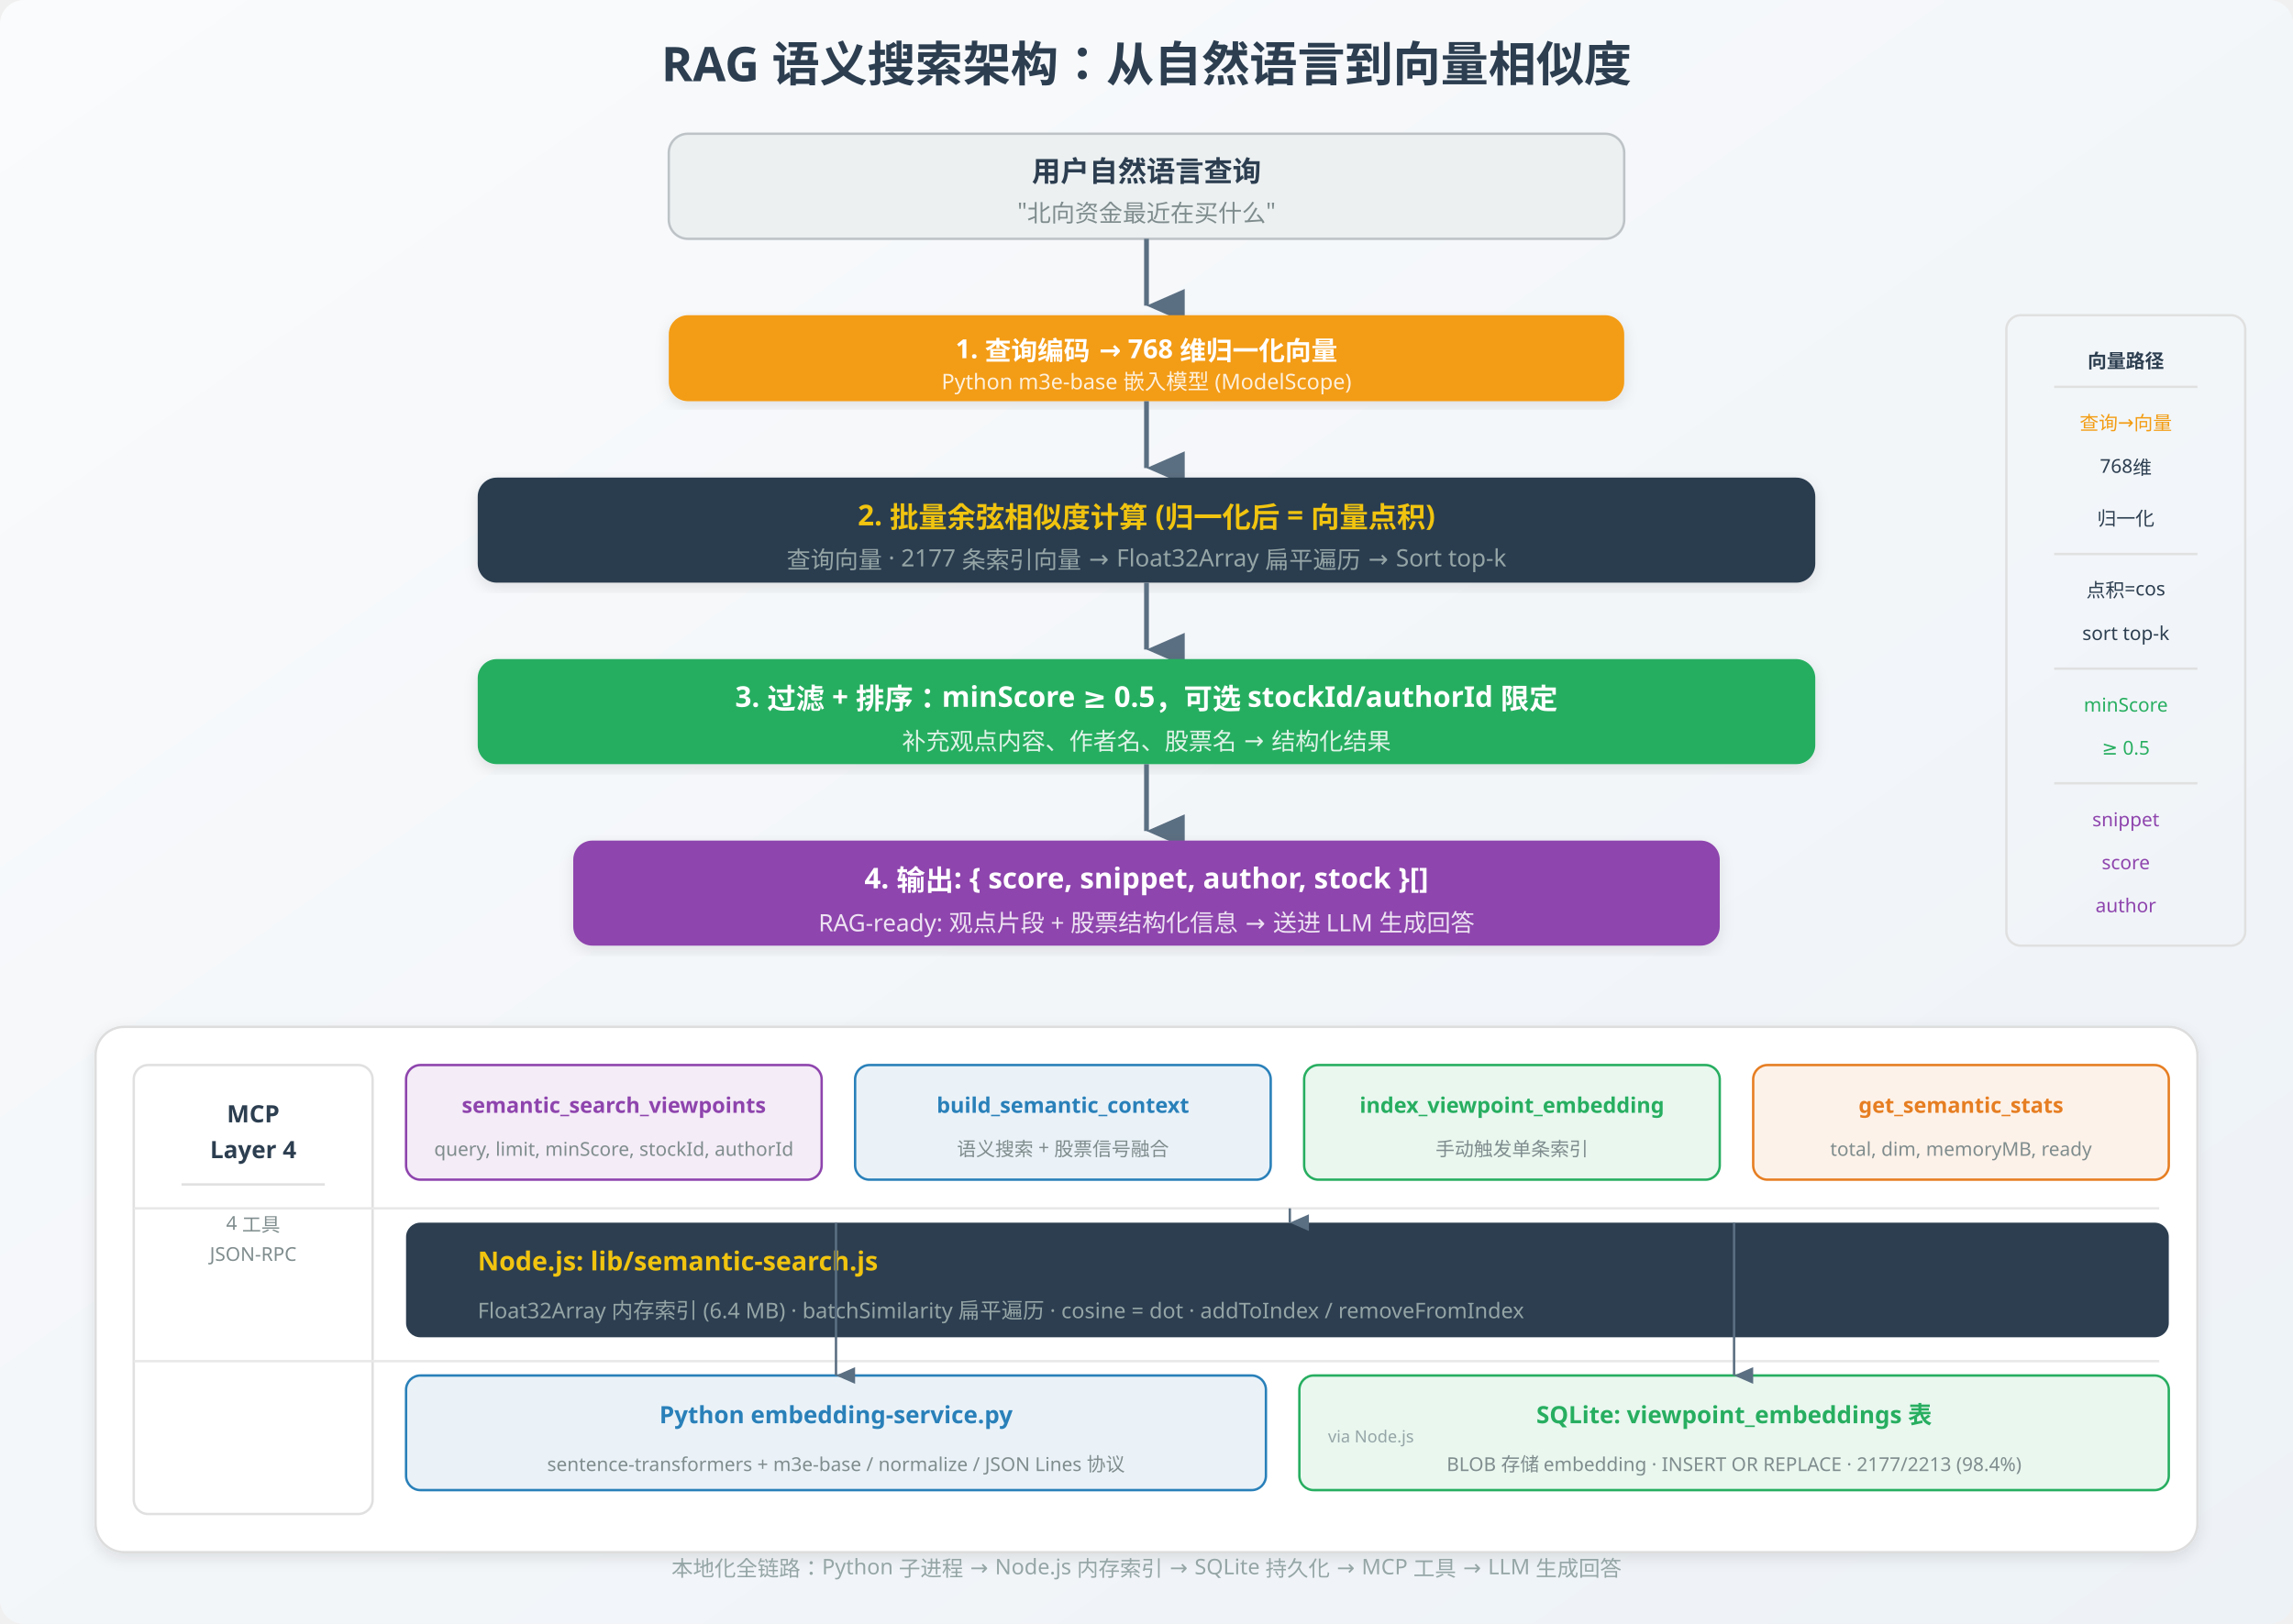
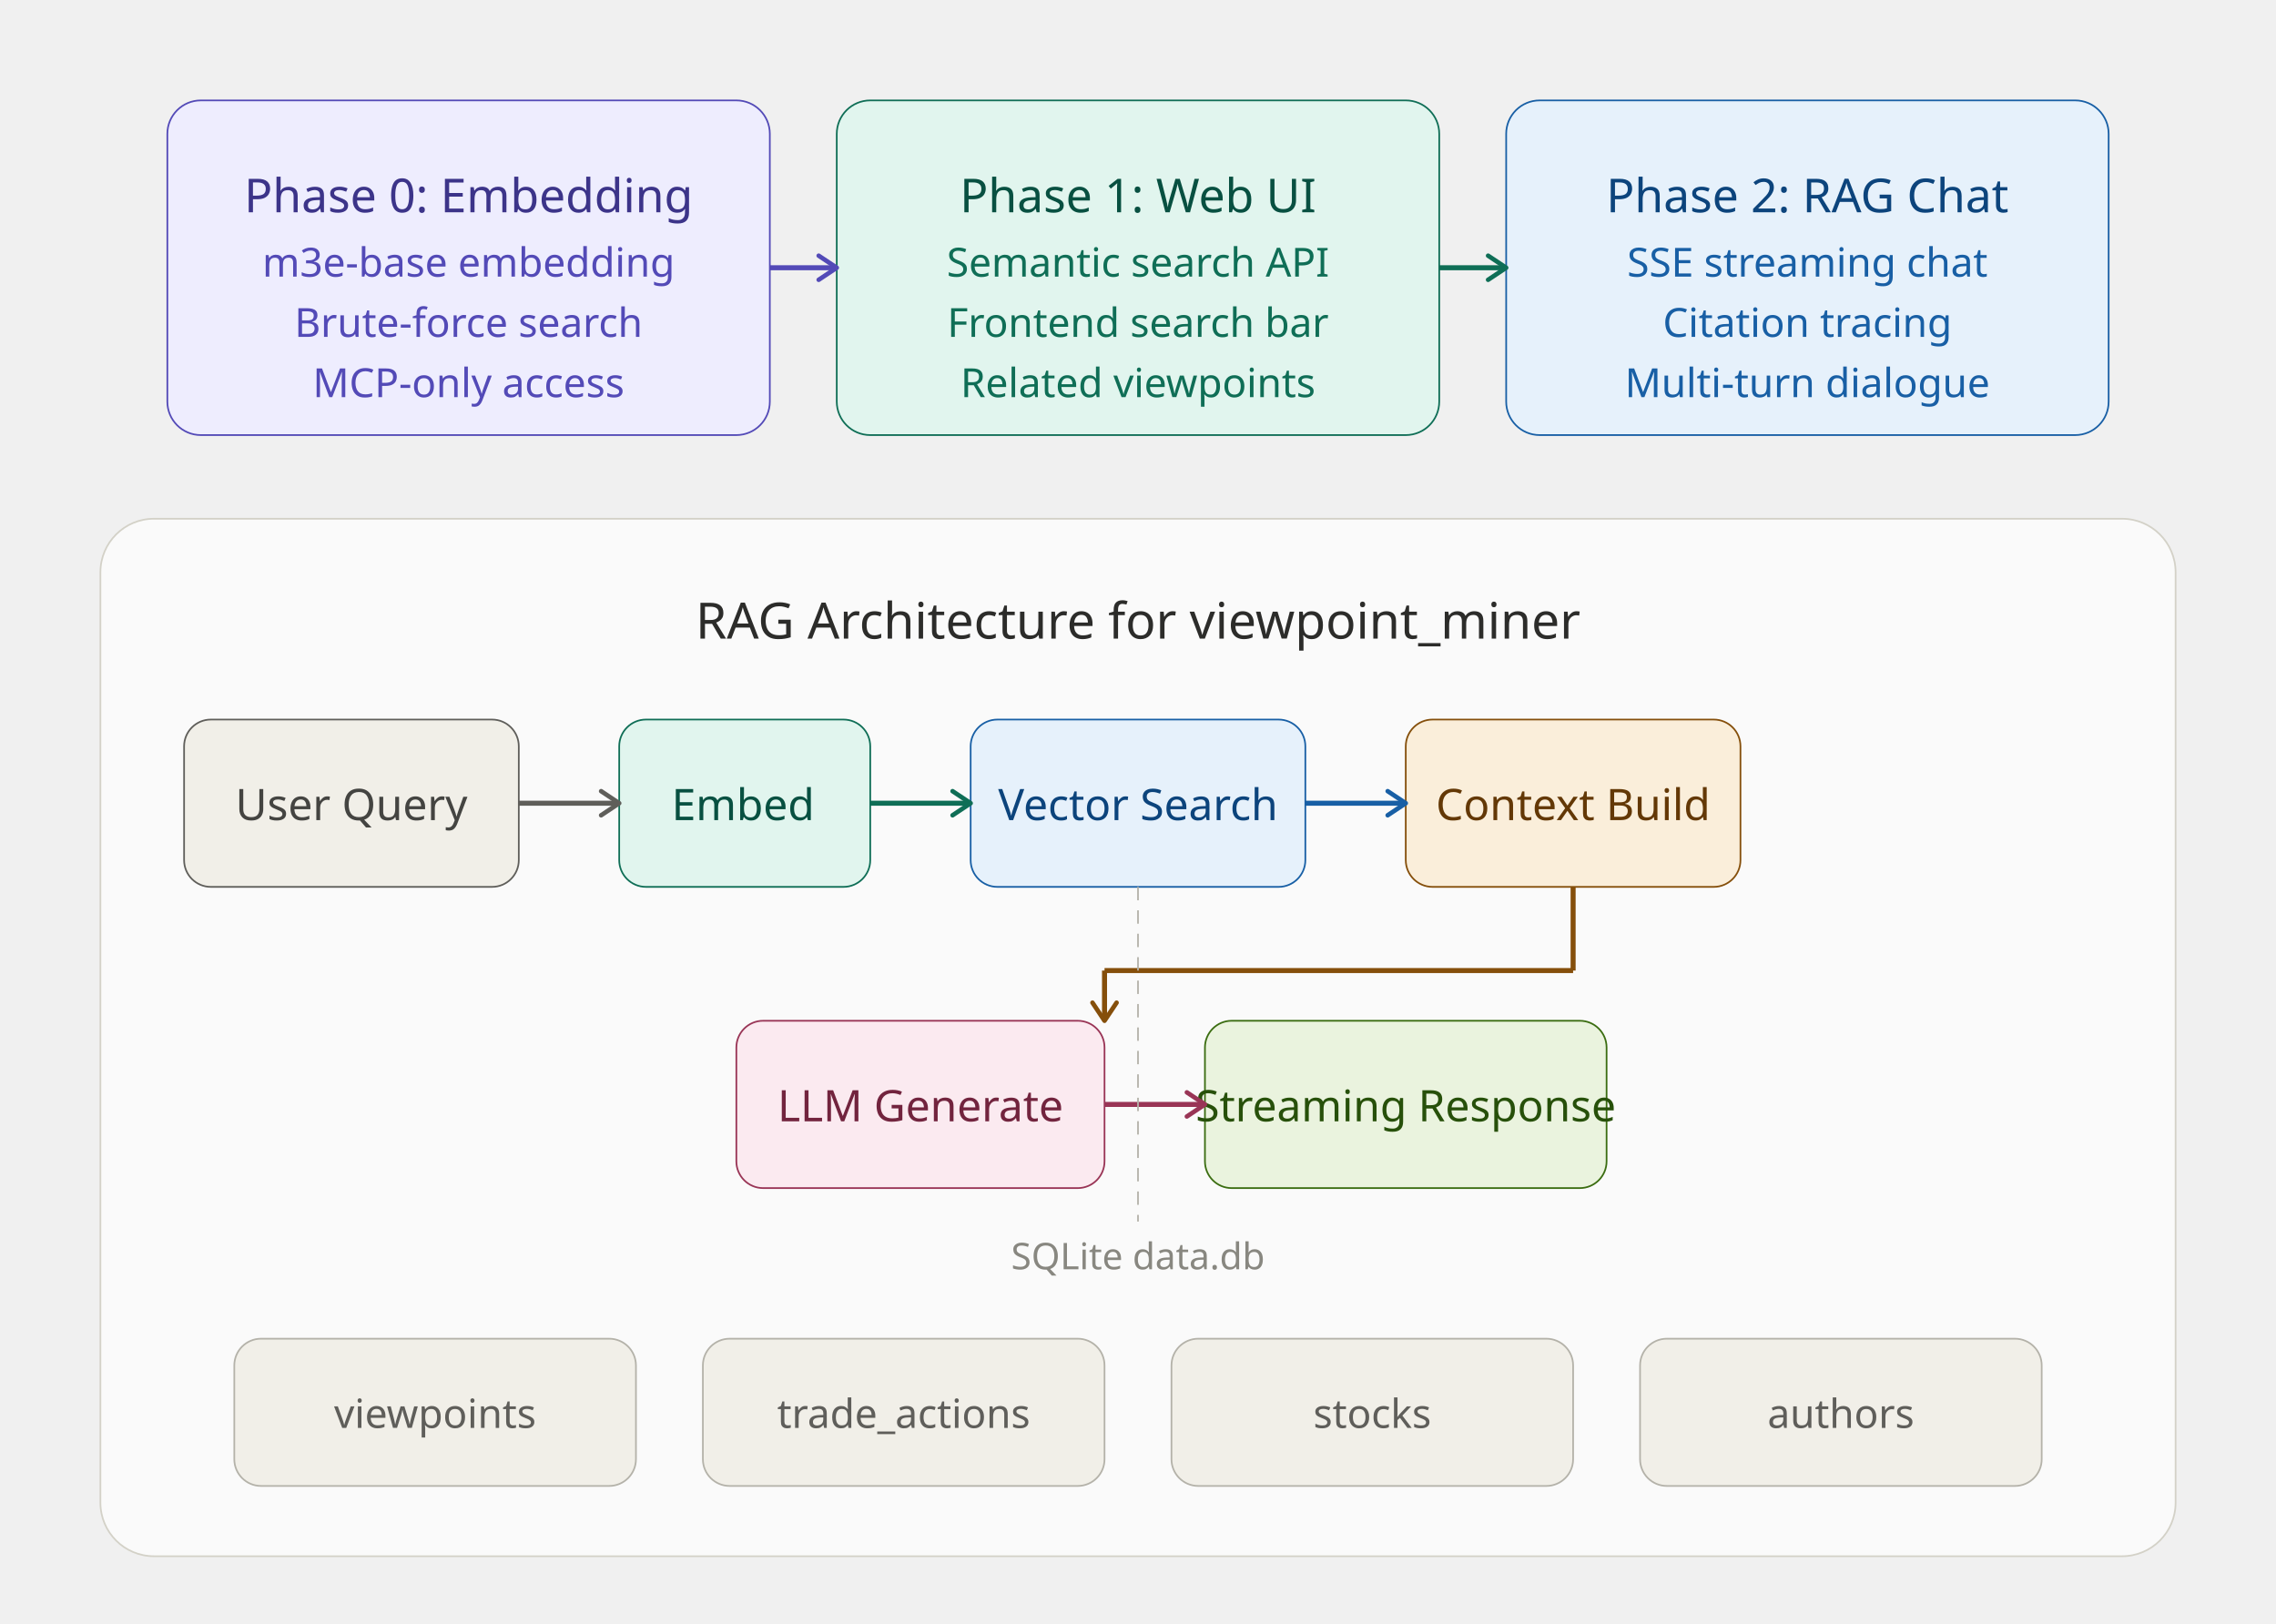
- <svg xmlns="http://www.w3.org/2000/svg" viewBox="0 0 960 680">
+ <svg xmlns="http://www.w3.org/2000/svg" viewBox="0 0 680 485" width="100%">
  <defs>
-     <linearGradient id="bg" x1="0" y1="0" x2="100%" y2="100%">
-       <stop offset="0%" stop-color="#fafbfc" />
-       <stop offset="100%" stop-color="#edf2f7" />
-     </linearGradient>
-     <filter id="shadow">
-       <feDropShadow dx="0" dy="2" stdDeviation="3" flood-opacity="0.1" />
-     </filter>
-     <marker id="arr" markerWidth="8" markerHeight="7" refX="8" refY="3.5" orient="auto">
-       <polygon points="0,0 8,3.5 0,7" fill="#5b6f82" />
-     </marker>
-     <marker id="arrDown" markerWidth="7" markerHeight="8" refX="3.5" refY="8" orient="auto">
-       <polygon points="0,0 7,0 3.5,8" fill="#5b6f82" />
-     </marker>
-     <marker id="arrBlue" markerWidth="8" markerHeight="7" refX="8" refY="3.5" orient="auto">
-       <polygon points="0,0 8,3.5 0,7" fill="#2980b9" />
+     <marker id="arrow" viewBox="0 0 10 10" refX="8" refY="5" markerWidth="6" markerHeight="6" orient="auto-start-reverse">
+       <path d="M2 1L8 5L2 9" fill="none" stroke="context-stroke" stroke-width="1.5" stroke-linecap="round" stroke-linejoin="round" />
    </marker>
  </defs>
-   <rect width="960" height="680" rx="10" fill="url(#bg)" />
-   <text x="480" y="34" text-anchor="middle" font-family="system-ui,sans-serif" font-size="20" font-weight="700" fill="#2c3e50">RAG 语义搜索架构：从自然语言到向量相似度</text>
-   <rect x="280" y="56" width="400" height="44" rx="8" fill="#ecf0f1" stroke="#bdc3c7" stroke-width="1" />
-   <text x="480" y="76" text-anchor="middle" font-family="system-ui,sans-serif" font-size="12" font-weight="600" fill="#2c3e50">用户自然语言查询</text>
-   <text x="480" y="92" text-anchor="middle" font-family="system-ui,sans-serif" font-size="10" fill="#7f8c8d">"北向资金最近在买什么"</text>
-   <line x1="480" y1="100" x2="480" y2="128" stroke="#5b6f82" stroke-width="2" marker-end="url(#arrDown)" />
-   <rect x="280" y="132" width="400" height="36" rx="8" fill="#f39c12" filter="url(#shadow)" />
-   <text x="480" y="150" text-anchor="middle" font-family="system-ui,sans-serif" font-size="11" font-weight="700" fill="#fff">1. 查询编码 → 768 维归一化向量</text>
-   <text x="480" y="163" text-anchor="middle" font-family="system-ui,sans-serif" font-size="9" fill="rgba(255,255,255,0.85)">Python m3e-base 嵌入模型 (ModelScope)</text>
-   <line x1="480" y1="168" x2="480" y2="196" stroke="#5b6f82" stroke-width="2" marker-end="url(#arrDown)" />
-   <rect x="200" y="200" width="560" height="44" rx="8" fill="#2c3e50" filter="url(#shadow)" />
-   <text x="480" y="220" text-anchor="middle" font-family="system-ui,sans-serif" font-size="12" font-weight="700" fill="#f1c40f">2. 批量余弦相似度计算 (归一化后 = 向量点积)</text>
-   <text x="480" y="238" text-anchor="middle" font-family="system-ui,sans-serif" font-size="10" fill="#95a5a6">查询向量 · 2177 条索引向量 → Float32Array 扁平遍历 → Sort top-k</text>
-   <line x1="480" y1="244" x2="480" y2="272" stroke="#5b6f82" stroke-width="2" marker-end="url(#arrDown)" />
-   <rect x="200" y="276" width="560" height="44" rx="8" fill="#27ae60" filter="url(#shadow)" />
-   <text x="480" y="296" text-anchor="middle" font-family="system-ui,sans-serif" font-size="12" font-weight="700" fill="#fff">3. 过滤 + 排序：minScore ≥ 0.5，可选 stockId/authorId 限定</text>
-   <text x="480" y="314" text-anchor="middle" font-family="system-ui,sans-serif" font-size="10" fill="rgba(255,255,255,0.85)">补充观点内容、作者名、股票名 → 结构化结果</text>
-   <line x1="480" y1="320" x2="480" y2="348" stroke="#5b6f82" stroke-width="2" marker-end="url(#arrDown)" />
-   <rect x="240" y="352" width="480" height="44" rx="8" fill="#8e44ad" filter="url(#shadow)" />
-   <text x="480" y="372" text-anchor="middle" font-family="system-ui,sans-serif" font-size="12" font-weight="700" fill="#fff">4. 输出: { score, snippet, author, stock }[]</text>
-   <text x="480" y="390" text-anchor="middle" font-family="system-ui,sans-serif" font-size="10" fill="rgba(255,255,255,0.85)">RAG-ready: 观点片段 + 股票结构化信息 → 送进 LLM 生成回答</text>
-   <rect x="40" y="430" width="880" height="220" rx="12" fill="#fff" stroke="#ddd" stroke-width="1" filter="url(#shadow)" />
-   <rect x="56" y="446" width="100" height="188" rx="6" fill="none" stroke="#e0e0e0" stroke-width="1" />
-   <text x="106" y="470" text-anchor="middle" font-family="system-ui,sans-serif" font-size="10" font-weight="700" fill="#2c3e50">MCP</text>
-   <text x="106" y="485" text-anchor="middle" font-family="system-ui,sans-serif" font-size="10" font-weight="700" fill="#2c3e50">Layer 4</text>
-   <line x1="76" y1="496" x2="136" y2="496" stroke="#e0e0e0" stroke-width="1" />
-   <text x="106" y="515" text-anchor="middle" font-family="system-ui,sans-serif" font-size="8" fill="#7f8c8d">4 工具</text>
-   <text x="106" y="528" text-anchor="middle" font-family="system-ui,sans-serif" font-size="8" fill="#7f8c8d">JSON-RPC</text>
-   <rect x="170" y="446" width="174" height="48" rx="6" fill="#8e44ad" fill-opacity="0.1" stroke="#8e44ad" stroke-width="1" />
-   <text x="257" y="466" text-anchor="middle" font-family="system-ui,sans-serif" font-size="9" font-weight="700" fill="#8e44ad">semantic_search_viewpoints</text>
-   <text x="257" y="484" text-anchor="middle" font-family="system-ui,sans-serif" font-size="8" fill="#7f8c8d">query, limit, minScore, stockId, authorId</text>
-   <rect x="358" y="446" width="174" height="48" rx="6" fill="#2980b9" fill-opacity="0.1" stroke="#2980b9" stroke-width="1" />
-   <text x="445" y="466" text-anchor="middle" font-family="system-ui,sans-serif" font-size="9" font-weight="700" fill="#2980b9">build_semantic_context</text>
-   <text x="445" y="484" text-anchor="middle" font-family="system-ui,sans-serif" font-size="8" fill="#7f8c8d">语义搜索 + 股票信号融合</text>
-   <rect x="546" y="446" width="174" height="48" rx="6" fill="#27ae60" fill-opacity="0.1" stroke="#27ae60" stroke-width="1" />
-   <text x="633" y="466" text-anchor="middle" font-family="system-ui,sans-serif" font-size="9" font-weight="700" fill="#27ae60">index_viewpoint_embedding</text>
-   <text x="633" y="484" text-anchor="middle" font-family="system-ui,sans-serif" font-size="8" fill="#7f8c8d">手动触发单条索引</text>
-   <rect x="734" y="446" width="174" height="48" rx="6" fill="#e67e22" fill-opacity="0.1" stroke="#e67e22" stroke-width="1" />
-   <text x="821" y="466" text-anchor="middle" font-family="system-ui,sans-serif" font-size="9" font-weight="700" fill="#e67e22">get_semantic_stats</text>
-   <text x="821" y="484" text-anchor="middle" font-family="system-ui,sans-serif" font-size="8" fill="#7f8c8d">total, dim, memoryMB, ready</text>
-   <line x1="56" y1="506" x2="904" y2="506" stroke="#e8e8e8" stroke-width="1" />
-   <rect x="170" y="512" width="738" height="48" rx="6" fill="#2c3e50" />
-   <text x="200" y="532" font-family="system-ui,sans-serif" font-size="11" font-weight="700" fill="#f1c40f">Node.js: lib/semantic-search.js</text>
-   <text x="200" y="552" font-family="system-ui,sans-serif" font-size="9" fill="#95a5a6">Float32Array 内存索引 (6.4 MB) · batchSimilarity 扁平遍历 · cosine = dot · addToIndex / removeFromIndex</text>
-   <line x1="56" y1="570" x2="904" y2="570" stroke="#e8e8e8" stroke-width="1" />
-   <rect x="170" y="576" width="360" height="48" rx="6" fill="#2980b9" fill-opacity="0.1" stroke="#2980b9" stroke-width="1" />
-   <text x="350" y="596" text-anchor="middle" font-family="system-ui,sans-serif" font-size="10" font-weight="700" fill="#2980b9">Python embedding-service.py</text>
-   <text x="350" y="616" text-anchor="middle" font-family="system-ui,sans-serif" font-size="8" fill="#7f8c8d">sentence-transformers + m3e-base / normalize / JSON Lines 协议</text>
-   <rect x="544" y="576" width="364" height="48" rx="6" fill="#27ae60" fill-opacity="0.1" stroke="#27ae60" stroke-width="1" />
-   <text x="726" y="596" text-anchor="middle" font-family="system-ui,sans-serif" font-size="10" font-weight="700" fill="#27ae60">SQLite: viewpoint_embeddings 表</text>
-   <text x="726" y="616" text-anchor="middle" font-family="system-ui,sans-serif" font-size="8" fill="#7f8c8d">BLOB 存储 embedding · INSERT OR REPLACE · 2177/2213 (98.4%)</text>
-   <line x1="540" y1="506" x2="540" y2="512" stroke="#5b6f82" stroke-width="1" marker-end="url(#arrDown)" />
-   <line x1="350" y1="512" x2="350" y2="576" stroke="#5b6f82" stroke-width="1" marker-end="url(#arrDown)" />
-   <line x1="726" y1="512" x2="726" y2="576" stroke="#5b6f82" stroke-width="1" marker-end="url(#arrDown)" />
-   <line x1="544" y1="600" x2="544" y2="600" stroke="#95a5a6" stroke-width="1" stroke-dasharray="3,3" />
-   <text x="556" y="604" font-family="system-ui,sans-serif" font-size="7" fill="#95a5a6">via Node.js</text>
-   <rect x="840" y="132" width="100" height="264" rx="6" fill="none" stroke="#e0e0e0" stroke-width="1" />
-   <text x="890" y="154" text-anchor="middle" font-family="system-ui,sans-serif" font-size="8" fill="#2c3e50" font-weight="600">向量路径</text>
-   <line x1="860" y1="162" x2="920" y2="162" stroke="#e0e0e0" stroke-width="1" />
-   <text x="890" y="180" text-anchor="middle" font-family="system-ui,sans-serif" font-size="8" fill="#f39c12">查询→向量</text>
-   <text x="890" y="198" text-anchor="middle" font-family="system-ui,sans-serif" font-size="8" fill="#2c3e50">768维</text>
-   <text x="890" y="220" text-anchor="middle" font-family="system-ui,sans-serif" font-size="8" fill="#2c3e50">归一化</text>
-   <line x1="860" y1="232" x2="920" y2="232" stroke="#e0e0e0" stroke-width="1" />
-   <text x="890" y="250" text-anchor="middle" font-family="system-ui,sans-serif" font-size="8" fill="#2c3e50">点积=cos</text>
-   <text x="890" y="268" text-anchor="middle" font-family="system-ui,sans-serif" font-size="8" fill="#2c3e50">sort top-k</text>
-   <line x1="860" y1="280" x2="920" y2="280" stroke="#e0e0e0" stroke-width="1" />
-   <text x="890" y="298" text-anchor="middle" font-family="system-ui,sans-serif" font-size="8" fill="#27ae60">minScore</text>
-   <text x="890" y="316" text-anchor="middle" font-family="system-ui,sans-serif" font-size="8" fill="#27ae60">≥ 0.5</text>
-   <line x1="860" y1="328" x2="920" y2="328" stroke="#e0e0e0" stroke-width="1" />
-   <text x="890" y="346" text-anchor="middle" font-family="system-ui,sans-serif" font-size="8" fill="#8e44ad">snippet</text>
-   <text x="890" y="364" text-anchor="middle" font-family="system-ui,sans-serif" font-size="8" fill="#8e44ad">score</text>
-   <text x="890" y="382" text-anchor="middle" font-family="system-ui,sans-serif" font-size="8" fill="#8e44ad">author</text>
-   <text x="480" y="660" text-anchor="middle" font-family="system-ui,sans-serif" font-size="9" fill="#95a5a6">本地化全链路：Python 子进程 → Node.js 内存索引 → SQLite 持久化 → MCP 工具 → LLM 生成回答</text>
+   <rect x="50" y="30" width="180" height="100" rx="10" fill="#EEEDFE" stroke="#534AB7" stroke-width="0.5" />
+   <text x="140" y="58" text-anchor="middle" dominant-baseline="central" font-family="sans-serif" font-size="14" font-weight="500" fill="#3C3489">Phase 0: Embedding</text>
+   <text x="140" y="78" text-anchor="middle" dominant-baseline="central" font-family="sans-serif" font-size="12" fill="#534AB7">m3e-base embedding</text>
+   <text x="140" y="96" text-anchor="middle" dominant-baseline="central" font-family="sans-serif" font-size="12" fill="#534AB7">Brute-force search</text>
+   <text x="140" y="114" text-anchor="middle" dominant-baseline="central" font-family="sans-serif" font-size="12" fill="#534AB7">MCP-only access</text>
+   <rect x="250" y="30" width="180" height="100" rx="10" fill="#E1F5EE" stroke="#0F6E56" stroke-width="0.5" />
+   <text x="340" y="58" text-anchor="middle" dominant-baseline="central" font-family="sans-serif" font-size="14" font-weight="500" fill="#085041">Phase 1: Web UI</text>
+   <text x="340" y="78" text-anchor="middle" dominant-baseline="central" font-family="sans-serif" font-size="12" fill="#0F6E56">Semantic search API</text>
+   <text x="340" y="96" text-anchor="middle" dominant-baseline="central" font-family="sans-serif" font-size="12" fill="#0F6E56">Frontend search bar</text>
+   <text x="340" y="114" text-anchor="middle" dominant-baseline="central" font-family="sans-serif" font-size="12" fill="#0F6E56">Related viewpoints</text>
+   <rect x="450" y="30" width="180" height="100" rx="10" fill="#E6F1FB" stroke="#185FA5" stroke-width="0.5" />
+   <text x="540" y="58" text-anchor="middle" dominant-baseline="central" font-family="sans-serif" font-size="14" font-weight="500" fill="#0C447C">Phase 2: RAG Chat</text>
+   <text x="540" y="78" text-anchor="middle" dominant-baseline="central" font-family="sans-serif" font-size="12" fill="#185FA5">SSE streaming chat</text>
+   <text x="540" y="96" text-anchor="middle" dominant-baseline="central" font-family="sans-serif" font-size="12" fill="#185FA5">Citation tracing</text>
+   <text x="540" y="114" text-anchor="middle" dominant-baseline="central" font-family="sans-serif" font-size="12" fill="#185FA5">Multi-turn dialogue</text>
+   <line x1="230" y1="80" x2="250" y2="80" stroke="#534AB7" stroke-width="1.5" marker-end="url(#arrow)" />
+   <line x1="430" y1="80" x2="450" y2="80" stroke="#0F6E56" stroke-width="1.5" marker-end="url(#arrow)" />
+   <rect x="30" y="155" width="620" height="310" rx="16" fill="#FAFAFA" stroke="#D3D1C7" stroke-width="0.5" />
+   <text x="340" y="185" text-anchor="middle" dominant-baseline="central" font-family="sans-serif" font-size="15" font-weight="500" fill="#2C2C2A">RAG Architecture for viewpoint_miner</text>
+   <rect x="55" y="215" width="100" height="50" rx="8" fill="#F1EFE8" stroke="#5F5E5A" stroke-width="0.5" />
+   <text x="105" y="240" text-anchor="middle" dominant-baseline="central" font-family="sans-serif" font-size="13" font-weight="500" fill="#444441">User Query</text>
+   <rect x="185" y="215" width="75" height="50" rx="8" fill="#E1F5EE" stroke="#0F6E56" stroke-width="0.5" />
+   <text x="222" y="240" text-anchor="middle" dominant-baseline="central" font-family="sans-serif" font-size="13" font-weight="500" fill="#085041">Embed</text>
+   <rect x="290" y="215" width="100" height="50" rx="8" fill="#E6F1FB" stroke="#185FA5" stroke-width="0.5" />
+   <text x="340" y="240" text-anchor="middle" dominant-baseline="central" font-family="sans-serif" font-size="13" font-weight="500" fill="#0C447C">Vector Search</text>
+   <rect x="420" y="215" width="100" height="50" rx="8" fill="#FAEEDA" stroke="#854F0B" stroke-width="0.5" />
+   <text x="470" y="240" text-anchor="middle" dominant-baseline="central" font-family="sans-serif" font-size="13" font-weight="500" fill="#633806">Context Build</text>
+   <line x1="155" y1="240" x2="185" y2="240" stroke="#5F5E5A" stroke-width="1.5" marker-end="url(#arrow)" />
+   <line x1="260" y1="240" x2="290" y2="240" stroke="#0F6E56" stroke-width="1.5" marker-end="url(#arrow)" />
+   <line x1="390" y1="240" x2="420" y2="240" stroke="#185FA5" stroke-width="1.5" marker-end="url(#arrow)" />
+   <rect x="220" y="305" width="110" height="50" rx="8" fill="#FBEAF0" stroke="#993556" stroke-width="0.5" />
+   <text x="275" y="330" text-anchor="middle" dominant-baseline="central" font-family="sans-serif" font-size="13" font-weight="500" fill="#72243E">LLM Generate</text>
+   <rect x="360" y="305" width="120" height="50" rx="8" fill="#EAF3DE" stroke="#3B6D11" stroke-width="0.5" />
+   <text x="420" y="330" text-anchor="middle" dominant-baseline="central" font-family="sans-serif" font-size="13" font-weight="500" fill="#27500A">Streaming Response</text>
+   <line x1="330" y1="330" x2="360" y2="330" stroke="#993556" stroke-width="1.5" marker-end="url(#arrow)" />
+   <line x1="470" y1="265" x2="470" y2="290" stroke="#854F0B" stroke-width="1.5" />
+   <line x1="470" y1="290" x2="330" y2="290" stroke="#854F0B" stroke-width="1.5" />
+   <line x1="330" y1="290" x2="330" y2="305" stroke="#854F0B" stroke-width="1.5" marker-end="url(#arrow)" />
+   <text x="340" y="375" text-anchor="middle" dominant-baseline="central" font-family="sans-serif" font-size="11" fill="#888780">SQLite data.db</text>
+   <line x1="340" y1="265" x2="340" y2="365" stroke="#B4B2A9" stroke-width="0.5" stroke-dasharray="4,3" />
+   <rect x="70" y="400" width="120" height="44" rx="8" fill="#F1EFE8" stroke="#B4B2A9" stroke-width="0.5" />
+   <text x="130" y="422" text-anchor="middle" dominant-baseline="central" font-family="sans-serif" font-size="12" fill="#5F5E5A">viewpoints</text>
+   <rect x="210" y="400" width="120" height="44" rx="8" fill="#F1EFE8" stroke="#B4B2A9" stroke-width="0.5" />
+   <text x="270" y="422" text-anchor="middle" dominant-baseline="central" font-family="sans-serif" font-size="12" fill="#5F5E5A">trade_actions</text>
+   <rect x="350" y="400" width="120" height="44" rx="8" fill="#F1EFE8" stroke="#B4B2A9" stroke-width="0.5" />
+   <text x="410" y="422" text-anchor="middle" dominant-baseline="central" font-family="sans-serif" font-size="12" fill="#5F5E5A">stocks</text>
+   <rect x="490" y="400" width="120" height="44" rx="8" fill="#F1EFE8" stroke="#B4B2A9" stroke-width="0.5" />
+   <text x="550" y="422" text-anchor="middle" dominant-baseline="central" font-family="sans-serif" font-size="12" fill="#5F5E5A">authors</text>
</svg>
